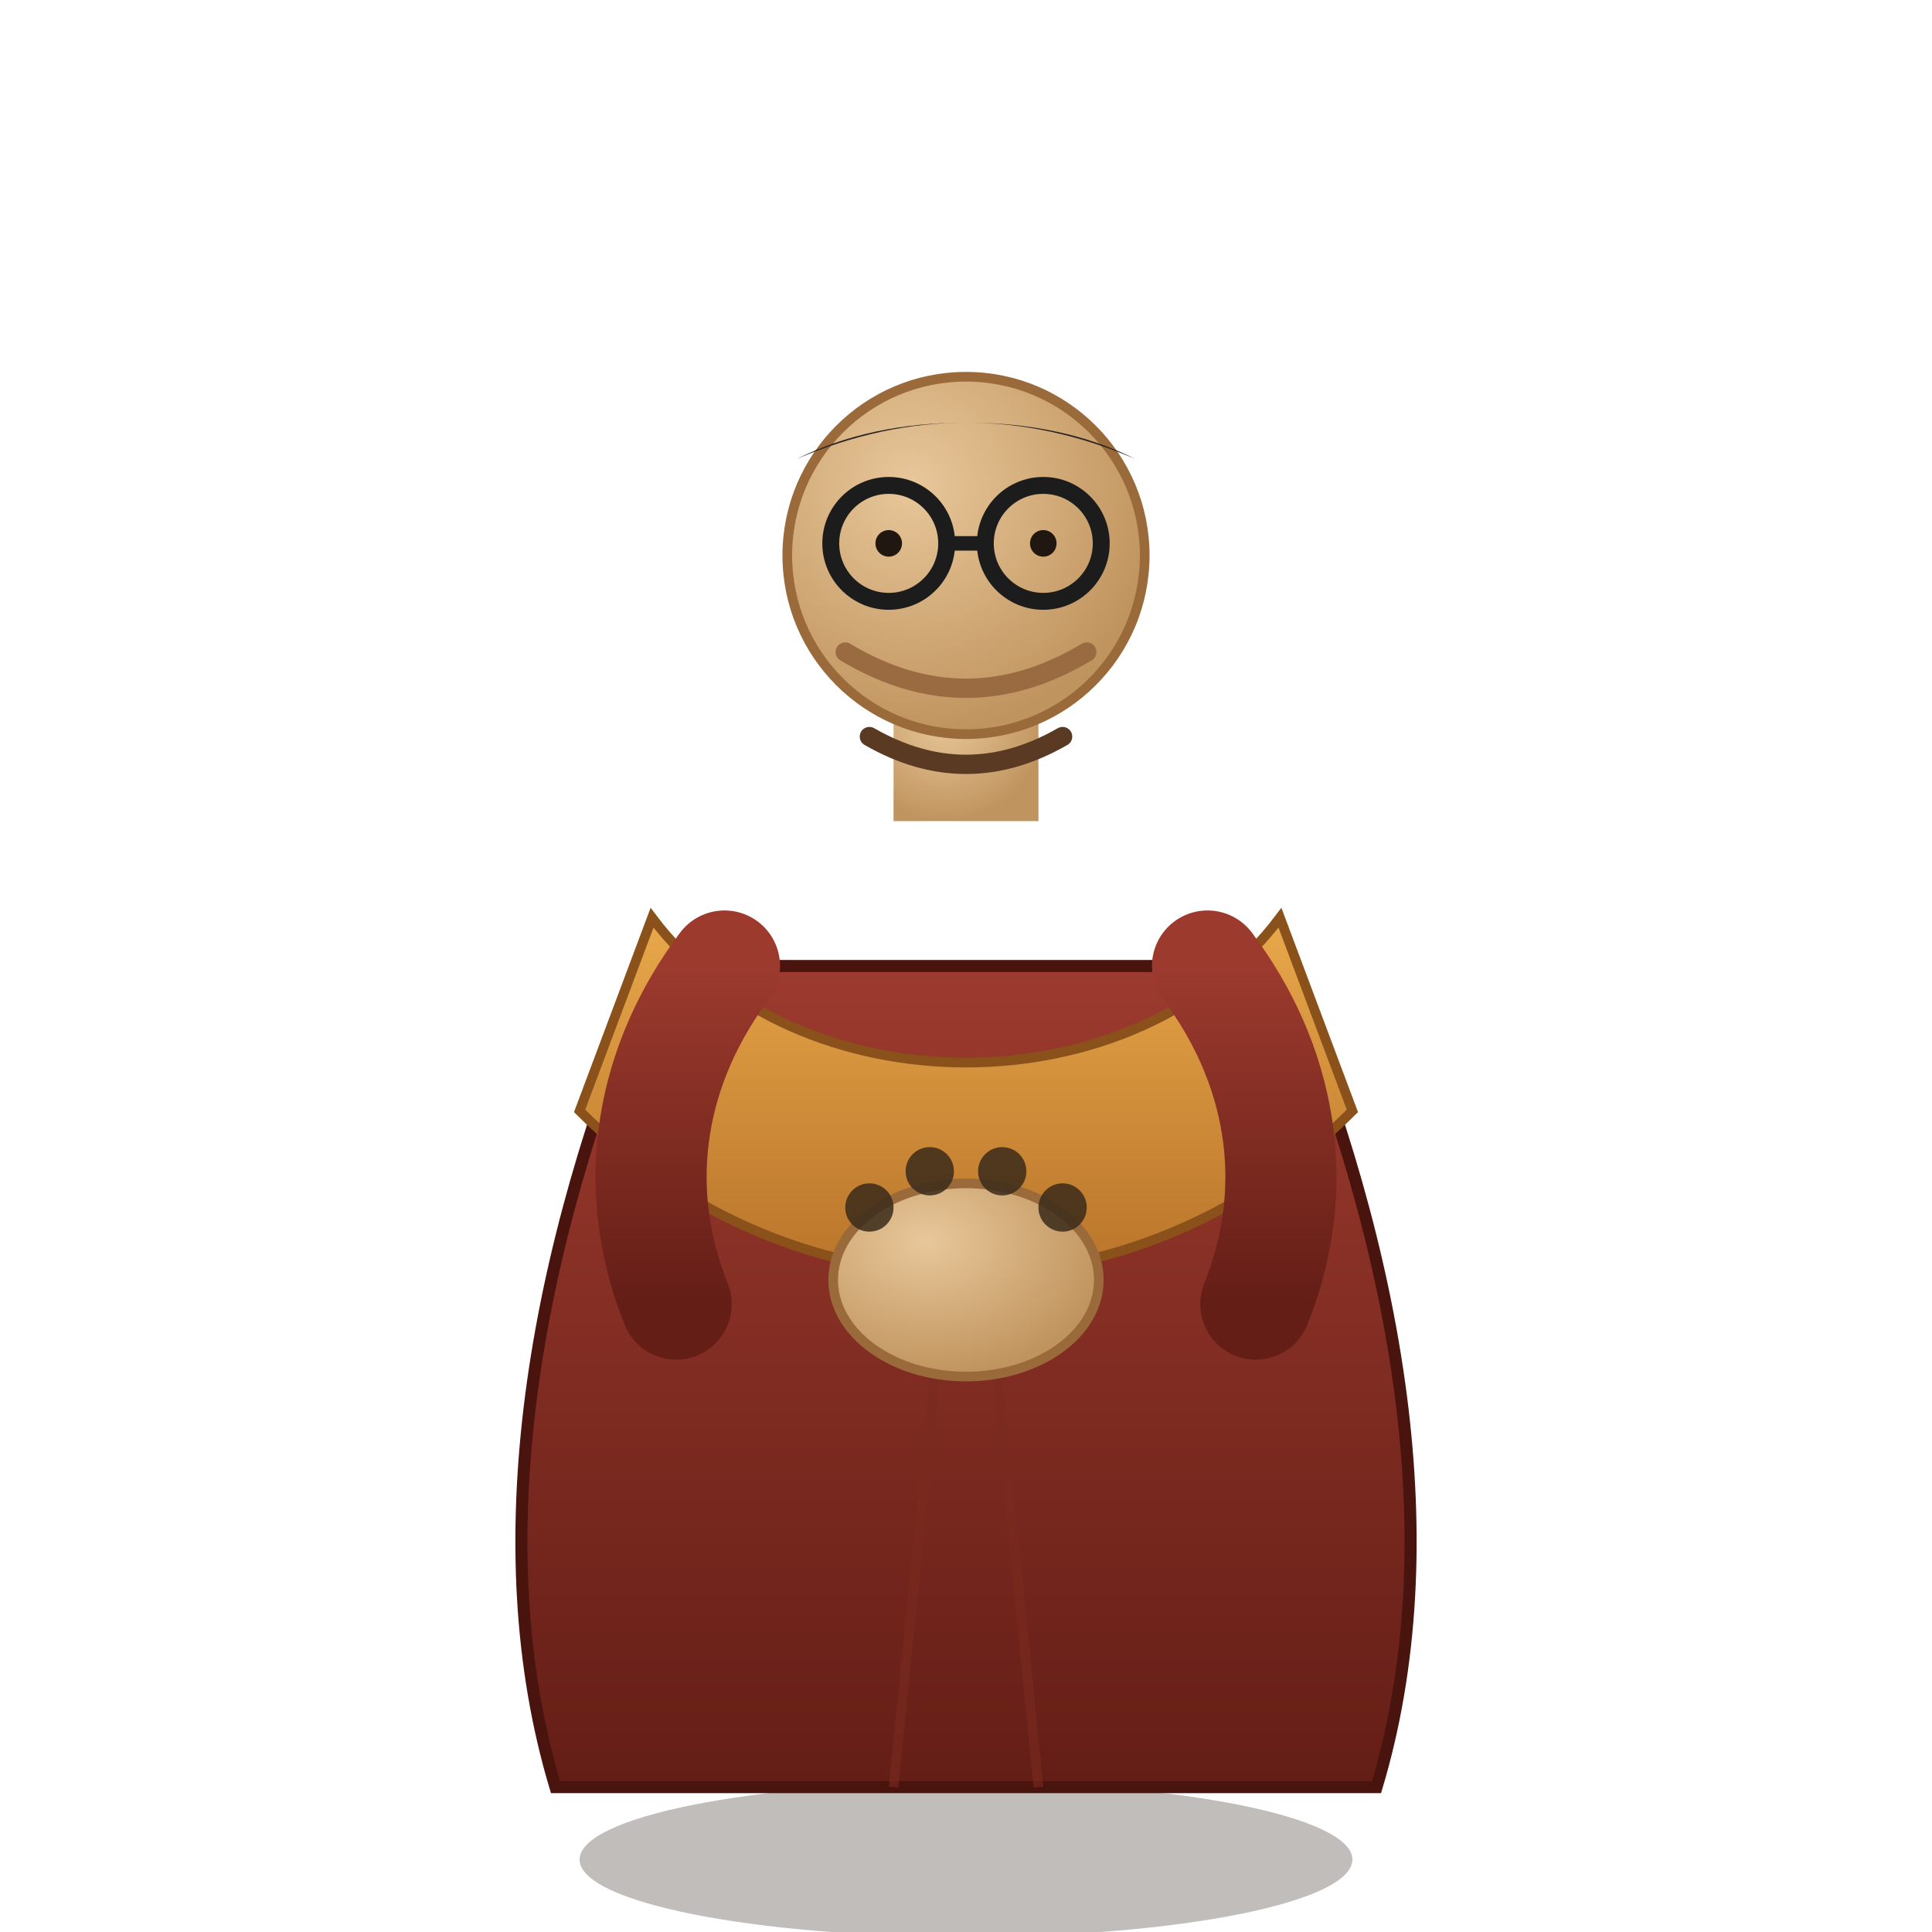
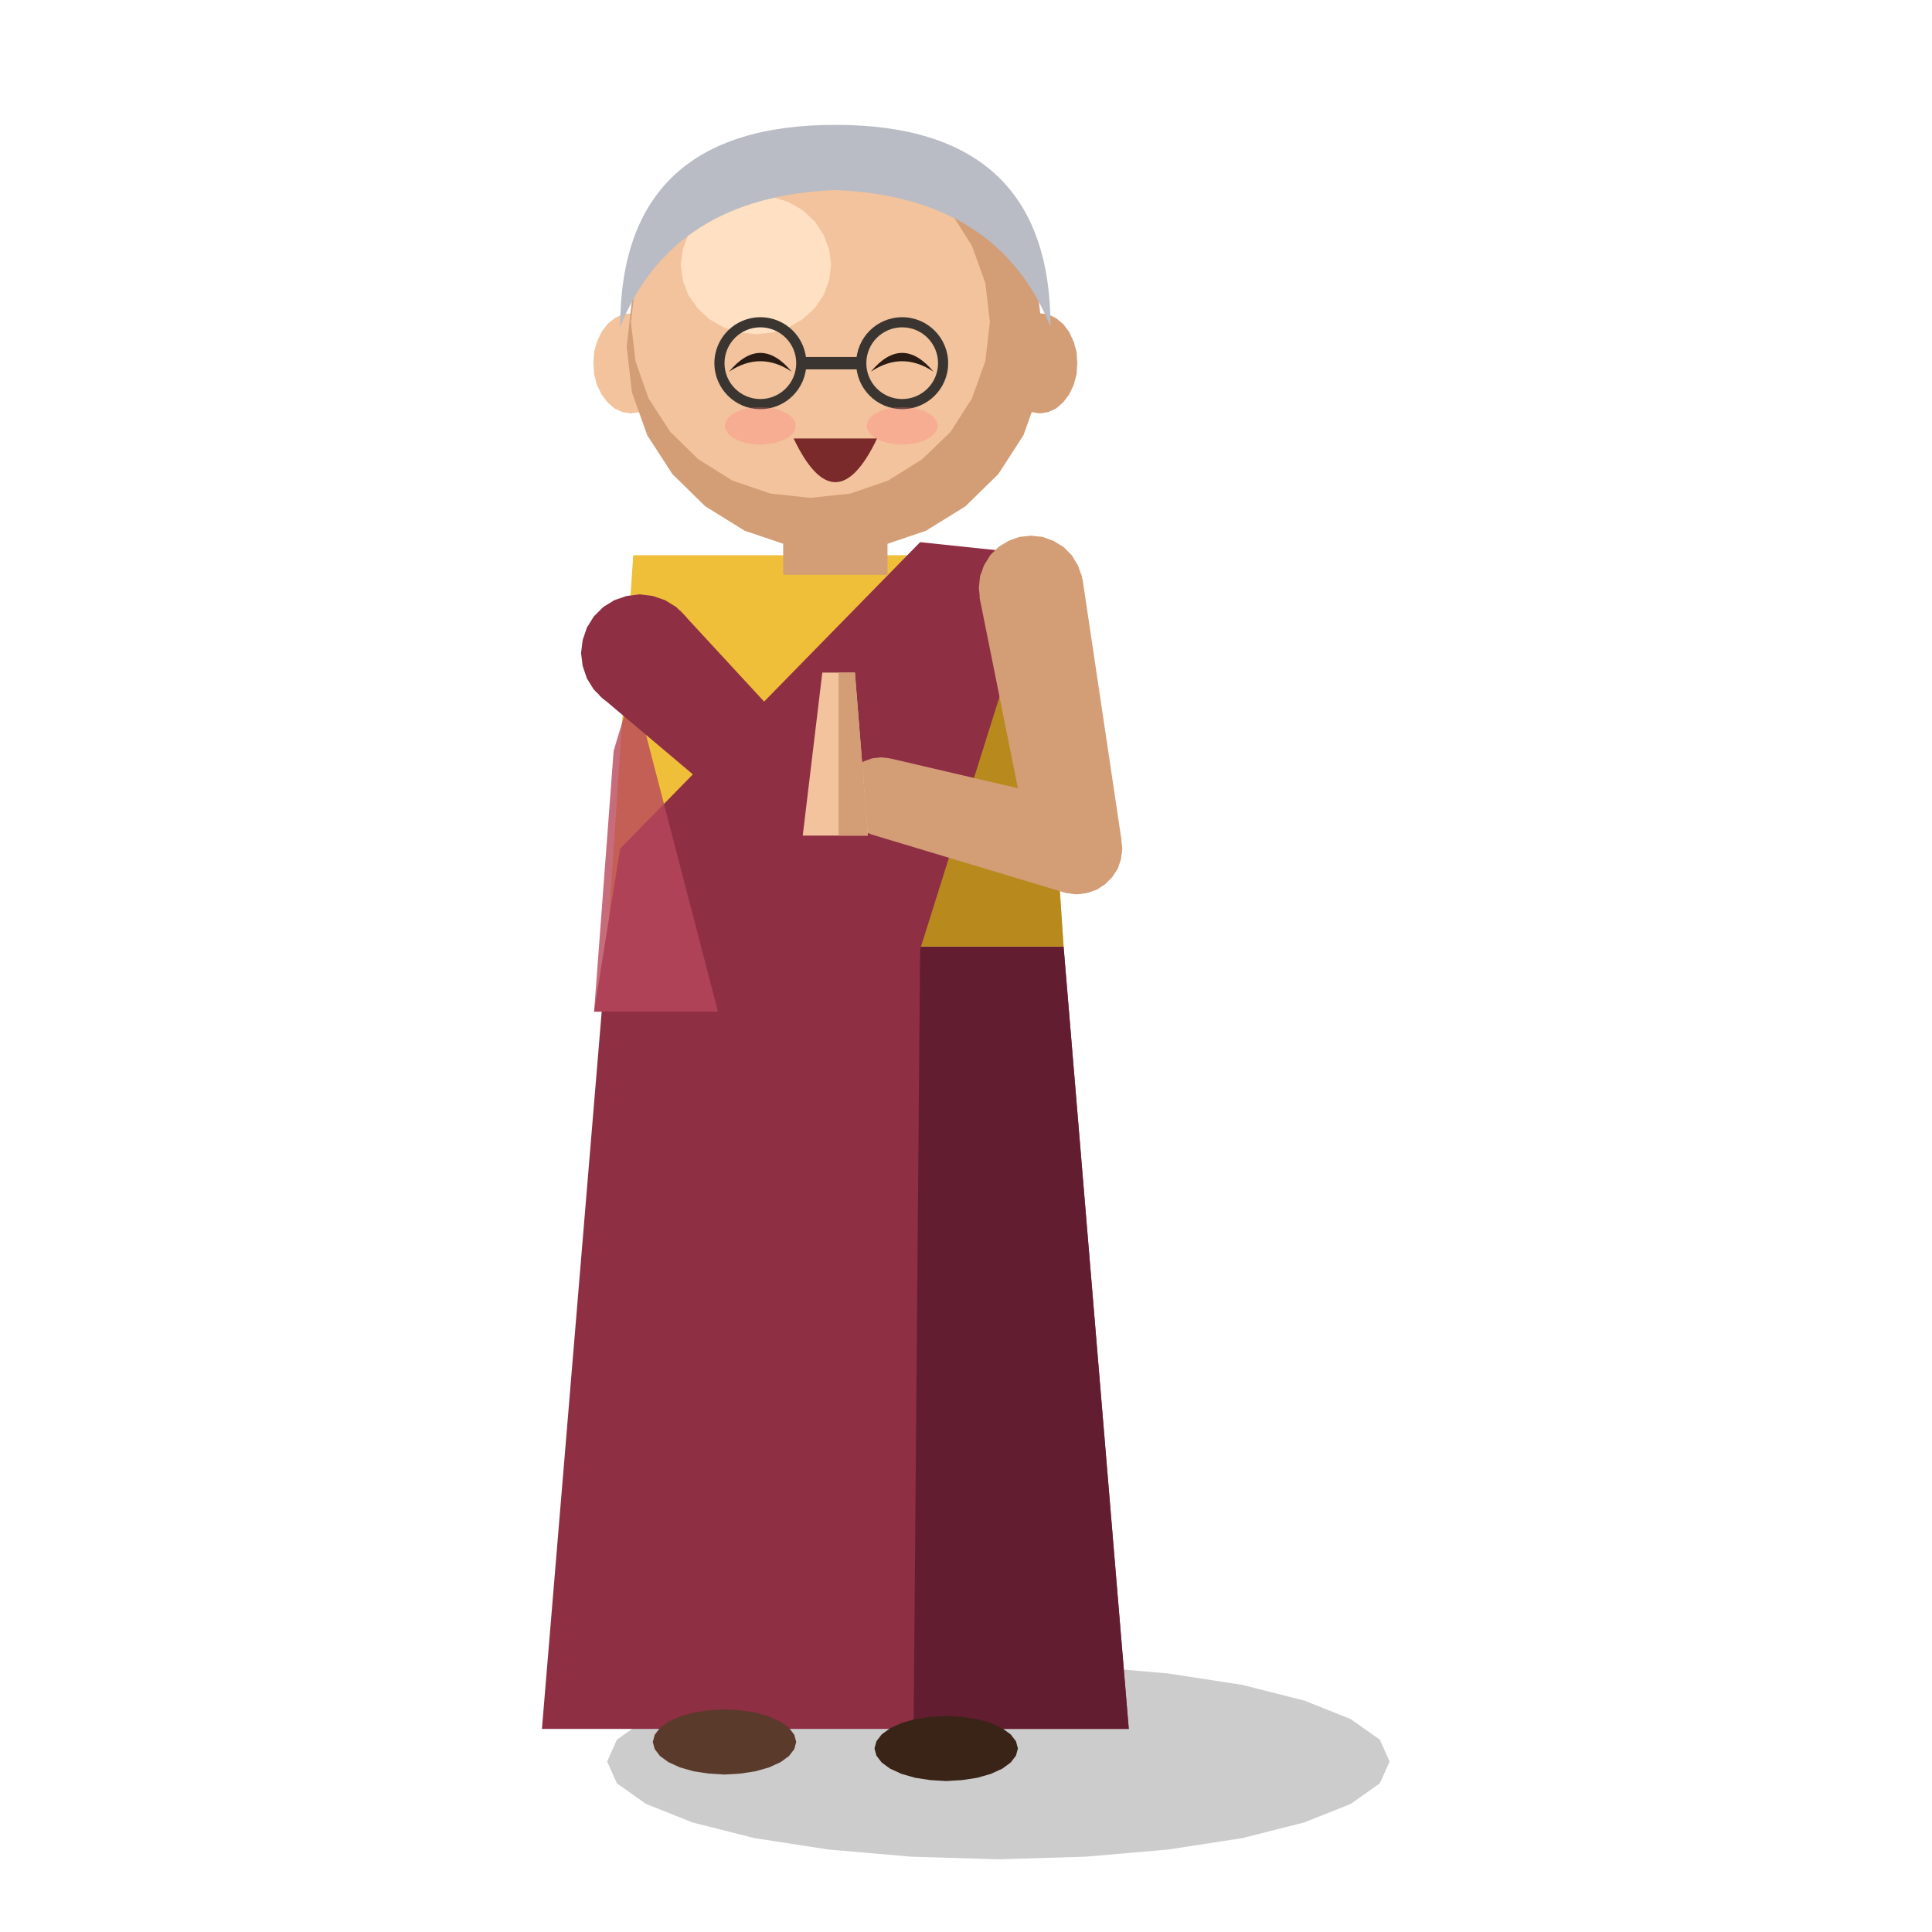
<svg xmlns="http://www.w3.org/2000/svg" viewBox="0 0 80 80">
-   <defs>
-     <linearGradient id="dlRobeMaroon" x1="0" y1="0" x2="0" y2="1">
-       <stop offset="0%" stop-color="#9c3a2e" />
-       <stop offset="100%" stop-color="#641e16" />
-     </linearGradient>
-     <linearGradient id="dlRobeSaffron" x1="0" y1="0" x2="0" y2="1">
-       <stop offset="0%" stop-color="#e8a84a" />
-       <stop offset="100%" stop-color="#b9742a" />
-     </linearGradient>
-     <radialGradient id="dlFace" cx="35%" cy="30%" r="70%">
-       <stop offset="0%" stop-color="#e8c79a" />
-       <stop offset="100%" stop-color="#c0945e" />
-     </radialGradient>
-   </defs>
-   <ellipse cx="40" cy="77" rx="16" ry="3.2" fill="#2a2016" opacity="0.3" />
-   <g>
-     <animateTransform attributeName="transform" type="rotate" values="-1 40 76;1 40 76;-1 40 76" dur="4.8s" repeatCount="indefinite" />
-     <path d="M27,40 C22,52 20,64 23,74 L57,74 C60,64 58,52 53,40 Z" fill="url(#dlRobeMaroon)" stroke="#4a140e" stroke-width="0.5" />
-     <path d="M40,44 L37,74 M40,44 L43,74" stroke="#7a2a1e" stroke-width="0.4" opacity="0.6" fill="none" />
-     <path d="M27,38 C33,46 47,46 53,38 L56,46 C47,55 33,55 24,46 Z" fill="url(#dlRobeSaffron)" stroke="#8a521a" stroke-width="0.4" />
-     <path d="M30,40 C27,44 26,49 28,54" fill="none" stroke="url(#dlRobeMaroon)" stroke-width="4.6" stroke-linecap="round" />
-     <path d="M50,40 C53,44 54,49 52,54" fill="none" stroke="url(#dlRobeMaroon)" stroke-width="4.6" stroke-linecap="round" />
-     <ellipse cx="40" cy="53" rx="5.5" ry="4" fill="url(#dlFace)" stroke="#9a6a3a" stroke-width="0.4" />
-     <g fill="#3a2a1a" opacity="0.85">
-       <circle cx="36" cy="50" r="1" />
-       <circle cx="38.5" cy="48.5" r="1" />
-       <circle cx="41.5" cy="48.5" r="1" />
-       <circle cx="44" cy="50" r="1" />
+   <g transform="translate(34.59 71.59) scale(1.35)">
+     <path d="M17 1L16.7 1.67L15.81 2.3L14.38 2.87L12.48 3.35L10.21 3.7L7.67 3.92L5 4L2.33 3.92L-0.21 3.7L-2.48 3.35L-4.38 2.87L-5.81 2.3L-6.7 1.67L-7 1L-6.7 0.33L-5.81 -0.3L-4.38 -0.87L-2.48 -1.35L-0.21 -1.7L2.33 -1.92L5 -2L7.67 -1.92L10.21 -1.7L12.48 -1.35L14.38 -0.87L15.81 -0.3L16.7 0.33Z" fill="#000000" opacity="0.2" />
+     <g>
+       <animateTransform attributeName="transform" type="rotate" values="0 0 0;0 0 0;-6 0 0;-6 0 0;0 0 0;0 0 0" keyTimes="0;.5;.62;.78;.9;1" dur="5s" repeatCount="indefinite" />
+       <path d="M-9 0L9 0L7 -24L-7 -24Z" fill="#8e2f44" />
+       <path d="M2.4 0L9 0L7 -24L2.6 -24Z" fill="#621e30" />
+       <path d="M-1.2 0.4L-1.26 0.62L-1.42 0.83L-1.68 1.02L-2.03 1.18L-2.45 1.3L-2.91 1.37L-3.4 1.4L-3.89 1.37L-4.35 1.3L-4.77 1.18L-5.12 1.02L-5.38 0.83L-5.54 0.62L-5.6 0.4L-5.54 0.18L-5.38 -0.03L-5.12 -0.22L-4.77 -0.38L-4.35 -0.5L-3.89 -0.57L-3.4 -0.6L-2.91 -0.57L-2.45 -0.5L-2.03 -0.38L-1.68 -0.22L-1.42 -0.03L-1.26 0.18Z" fill="#5a3a2a" />
+       <path d="M5.6 0.6L5.54 0.82L5.38 1.03L5.12 1.22L4.77 1.38L4.35 1.5L3.89 1.57L3.4 1.6L2.91 1.57L2.45 1.5L2.03 1.38L1.68 1.22L1.42 1.03L1.26 0.82L1.2 0.6L1.26 0.38L1.42 0.17L1.68 -0.02L2.03 -0.18L2.45 -0.3L2.91 -0.37L3.4 -0.4L3.89 -0.37L4.35 -0.3L4.77 -0.18L5.12 -0.02L5.38 0.17L5.54 0.38Z" fill="#3a2418" />
+       <path d="M-7 -24L7 -24L6.2 -36L-6.2 -36Z" fill="#f0bf3a" />
+       <path d="M2.6 -24L7 -24L6.2 -36L2.6 -36Z" fill="#b88a1e" />
+       <path d="M-7.4 -22L2 -22L6.4 -36L2.6 -36.4L-6.6 -27Z" fill="#8e2f44" />
+       <path d="M-7.4 -22L-3.6 -22L-6.2 -32L-6.8 -30Z" fill="#b8475a" opacity="0.8" />
+       <path d="M4.42 -34.72L6.02 -26.76L8.78 -27.24L7.58 -35.28Z" fill="#d39d76" />
+       <path d="M7.6 -35L7.56 -34.64L7.44 -34.31L7.25 -34L7 -33.75L6.69 -33.56L6.36 -33.44L6 -33.4L5.64 -33.44L5.31 -33.56L5 -33.75L4.75 -34L4.56 -34.31L4.44 -34.64L4.4 -35L4.44 -35.36L4.56 -35.69L4.75 -36L5 -36.25L5.31 -36.44L5.64 -36.56L6 -36.6L6.36 -36.56L6.69 -36.44L7 -36.25L7.25 -36L7.44 -35.69L7.56 -35.36Z" fill="#d39d76" />
+       <path d="M8.8 -27L8.76 -26.69L8.66 -26.39L8.49 -26.13L8.27 -25.91L8.01 -25.74L7.71 -25.64L7.4 -25.6L7.09 -25.64L6.79 -25.74L6.53 -25.91L6.31 -26.13L6.14 -26.39L6.04 -26.69L6 -27L6.04 -27.31L6.14 -27.61L6.31 -27.87L6.53 -28.09L6.79 -28.26L7.09 -28.36L7.4 -28.4L7.71 -28.36L8.01 -28.26L8.27 -28.09L8.49 -27.87L8.66 -27.61L8.76 -27.31Z" fill="#d39d76" />
+       <path d="M-7.24 -31.7L-2.37 -27.59L-0.43 -29.61L-4.76 -34.3Z" fill="#8e2f44" />
+       <path d="M-4.2 -33L-4.25 -32.6L-4.38 -32.22L-4.59 -31.88L-4.88 -31.59L-5.22 -31.38L-5.6 -31.25L-6 -31.2L-6.4 -31.25L-6.78 -31.38L-7.12 -31.59L-7.41 -31.88L-7.62 -32.22L-7.75 -32.6L-7.8 -33L-7.75 -33.4L-7.62 -33.78L-7.41 -34.12L-7.12 -34.41L-6.78 -34.62L-6.4 -34.75L-6 -34.8L-5.6 -34.75L-5.22 -34.62L-4.88 -34.41L-4.59 -34.12L-4.38 -33.78L-4.25 -33.4Z" fill="#8e2f44" />
+       <path d="M0 -28.6L-0.04 -28.29L-0.14 -27.99L-0.31 -27.73L-0.53 -27.51L-0.79 -27.34L-1.09 -27.24L-1.4 -27.2L-1.71 -27.24L-2.01 -27.34L-2.27 -27.51L-2.49 -27.73L-2.66 -27.99L-2.76 -28.29L-2.8 -28.6L-2.76 -28.91L-2.66 -29.21L-2.49 -29.47L-2.27 -29.69L-2.01 -29.86L-1.71 -29.96L-1.4 -30L-1.09 -29.96L-0.79 -29.86L-0.53 -29.69L-0.31 -29.47L-0.14 -29.21L-0.04 -28.91Z" fill="#8e2f44" />
+       <path d="M7.76 -28.35L1.71 -29.76L1.09 -27.44L7.04 -25.65Z" fill="#d39d76" />
+       <path d="M8.8 -27L8.76 -26.69L8.66 -26.39L8.49 -26.13L8.27 -25.91L8.01 -25.74L7.71 -25.64L7.4 -25.6L7.09 -25.64L6.79 -25.74L6.53 -25.91L6.31 -26.13L6.14 -26.39L6.04 -26.69L6 -27L6.04 -27.31L6.14 -27.61L6.31 -27.87L6.53 -28.09L6.79 -28.26L7.09 -28.36L7.4 -28.4L7.71 -28.36L8.01 -28.26L8.27 -28.09L8.49 -27.87L8.66 -27.61L8.76 -27.31Z" fill="#d39d76" />
+       <path d="M2.6 -28.6L2.57 -28.33L2.48 -28.08L2.34 -27.85L2.15 -27.66L1.92 -27.52L1.67 -27.43L1.4 -27.4L1.13 -27.43L0.88 -27.52L0.65 -27.66L0.46 -27.85L0.32 -28.08L0.23 -28.33L0.2 -28.6L0.23 -28.87L0.32 -29.12L0.46 -29.35L0.65 -29.54L0.88 -29.68L1.13 -29.77L1.4 -29.8L1.67 -29.77L1.92 -29.68L2.15 -29.54L2.34 -29.35L2.48 -29.12L2.57 -28.87Z" fill="#d39d76" />
+       <path d="M-1 -27.4L1 -27.4L0.6 -32.4L-0.4 -32.4Z" fill="#f2c39c" />
+       <path d="M0.1 -27.4L1 -27.4L0.6 -32.4L0.1 -32.4Z" fill="#d39d76" />
+       <path d="M-1.6 -37L1.6 -37L1.6 -35.4L-1.6 -35.4Z" fill="#d39d76" />
+       <g>
+         <animateTransform attributeName="transform" type="rotate" values="0 0 -36.4;0 0 -36.4;-8 0 -36.4;-8 0 -36.4;0 0 -36.4;0 0 -36.4" keyTimes="0;.5;.62;.78;.9;1" dur="5s" repeatCount="indefinite" />
+         <path d="M-5.12 -41.89L-5.15 -41.55L-5.23 -41.22L-5.37 -40.93L-5.55 -40.69L-5.77 -40.5L-6.02 -40.39L-6.27 -40.35L-6.53 -40.39L-6.77 -40.5L-6.99 -40.69L-7.17 -40.93L-7.31 -41.22L-7.4 -41.55L-7.42 -41.89L-7.4 -42.23L-7.31 -42.55L-7.17 -42.85L-6.99 -43.09L-6.77 -43.27L-6.53 -43.39L-6.27 -43.42L-6.02 -43.39L-5.77 -43.27L-5.55 -43.09L-5.37 -42.85L-5.23 -42.55L-5.15 -42.23Z" fill="#f2c39c" />
+         <path d="M7.42 -41.89L7.4 -41.55L7.31 -41.22L7.17 -40.93L6.99 -40.69L6.77 -40.5L6.53 -40.39L6.27 -40.35L6.02 -40.39L5.77 -40.5L5.55 -40.69L5.37 -40.93L5.23 -41.22L5.15 -41.55L5.12 -41.89L5.15 -42.23L5.23 -42.55L5.37 -42.85L5.55 -43.09L5.77 -43.27L6.02 -43.39L6.27 -43.42L6.53 -43.39L6.77 -43.27L6.99 -43.09L7.17 -42.85L7.31 -42.55L7.4 -42.23Z" fill="#d39d76" />
+         <path d="M6.4 -42.4L6.24 -41L5.77 -39.68L5 -38.49L3.99 -37.5L2.78 -36.75L1.42 -36.29L0 -36.13L-1.42 -36.29L-2.78 -36.75L-3.99 -37.5L-5 -38.49L-5.77 -39.68L-6.24 -41L-6.4 -42.4L-6.24 -43.8L-5.77 -45.12L-5 -46.31L-3.99 -47.3L-2.78 -48.05L-1.42 -48.51L-0 -48.67L1.42 -48.51L2.78 -48.05L3.99 -47.3L5 -46.31L5.77 -45.12L6.24 -43.8Z" fill="#d39d76" />
+         <path d="M4.74 -43.15L4.6 -41.95L4.19 -40.81L3.54 -39.79L2.66 -38.94L1.62 -38.29L0.46 -37.89L-0.77 -37.76L-1.99 -37.89L-3.16 -38.29L-4.2 -38.94L-5.07 -39.79L-5.73 -40.81L-6.13 -41.95L-6.27 -43.15L-6.13 -44.35L-5.73 -45.49L-5.07 -46.52L-4.2 -47.37L-3.16 -48.01L-1.99 -48.41L-0.77 -48.55L0.46 -48.41L1.62 -48.01L2.66 -47.37L3.54 -46.52L4.19 -45.49L4.6 -44.35Z" fill="#f2c39c" />
+         <path d="M-0.13 -44.91L-0.19 -44.43L-0.36 -43.98L-0.63 -43.58L-1 -43.24L-1.43 -42.99L-1.92 -42.83L-2.43 -42.78L-2.94 -42.83L-3.43 -42.99L-3.87 -43.24L-4.23 -43.58L-4.51 -43.98L-4.68 -44.43L-4.74 -44.91L-4.68 -45.38L-4.51 -45.83L-4.23 -46.24L-3.87 -46.58L-3.43 -46.83L-2.94 -46.99L-2.43 -47.04L-1.92 -46.99L-1.43 -46.83L-1 -46.58L-0.63 -46.24L-0.36 -45.83L-0.19 -45.38Z" fill="#ffe0c2" />
+         <path d="M-3.26 -41.63Q-2.3 -42.78 -1.34 -41.63Q-2.3 -42.27 -3.26 -41.63Z" fill="#2a1b14" />
+         <path fill="#3a3530" fill-rule="evenodd" d="M-3.71 -41.89a1.41 1.41 0 1 0 2.82 0a1.41 1.41 0 1 0 -2.82 0ZM-3.40 -41.89a1.10 1.10 0 1 0 2.20 0a1.10 1.10 0 1 0 -2.20 0Z" />
+         <path d="M1.09 -41.63Q2.05 -42.78 3.01 -41.63Q2.05 -42.27 1.09 -41.63Z" fill="#2a1b14" />
+         <path fill="#3a3530" fill-rule="evenodd" d="M0.64 -41.89a1.41 1.41 0 1 0 2.82 0a1.41 1.41 0 1 0 -2.82 0ZM0.95 -41.89a1.10 1.10 0 1 0 2.20 0a1.10 1.10 0 1 0 -2.20 0Z" />
+         <path d="M-1.02 -42.08L0.77 -42.08L0.77 -41.7L-1.02 -41.7Z" fill="#3a3530" />
+         <path d="M-1.22 -39.97L-1.24 -39.84L-1.32 -39.72L-1.45 -39.61L-1.63 -39.52L-1.83 -39.45L-2.06 -39.41L-2.3 -39.39L-2.55 -39.41L-2.78 -39.45L-2.98 -39.52L-3.15 -39.61L-3.28 -39.72L-3.36 -39.84L-3.39 -39.97L-3.36 -40.1L-3.28 -40.22L-3.15 -40.33L-2.98 -40.42L-2.78 -40.49L-2.55 -40.53L-2.3 -40.54L-2.06 -40.53L-1.83 -40.49L-1.63 -40.42L-1.45 -40.33L-1.32 -40.22L-1.24 -40.1Z" fill="#ff7a7a" opacity="0.3" />
+         <path d="M3.14 -39.97L3.11 -39.84L3.03 -39.72L2.9 -39.61L2.73 -39.52L2.52 -39.45L2.29 -39.41L2.05 -39.39L1.81 -39.41L1.58 -39.45L1.37 -39.52L1.2 -39.61L1.07 -39.72L0.99 -39.84L0.96 -39.97L0.99 -40.1L1.07 -40.22L1.2 -40.33L1.37 -40.42L1.58 -40.49L1.81 -40.53L2.05 -40.54L2.29 -40.53L2.52 -40.49L2.73 -40.42L2.9 -40.33L3.03 -40.22L3.11 -40.1Z" fill="#ff7a7a" opacity="0.3" />
+         <path d="M-1.28 -39.58Q0 -36.9 1.28 -39.58Z" fill="#7a2a2a" />
+         <path d="M-6.6 -43Q-6.6 -49.2 0 -49.2Q6.6 -49.2 6.6 -43Q5 -47 0 -47.2Q-5 -47 -6.6 -43Z" fill="#b9bcc4" />
+       </g>
    </g>
-     <rect x="37" y="28" width="6" height="6" fill="url(#dlFace)" />
-     <circle cx="40" cy="23" r="7.4" fill="url(#dlFace)" stroke="#9a6a3a" stroke-width="0.4" />
-     <path d="M33,19 Q40,16 47,19 Q44,17.5 40,17.5 Q36,17.5 33,19 Z" fill="#2a2420" />
-     <circle cx="36.8" cy="22.5" r="2.4" fill="none" stroke="#1c1c1c" stroke-width="0.7" />
-     <circle cx="43.2" cy="22.5" r="2.4" fill="none" stroke="#1c1c1c" stroke-width="0.7" />
-     <line x1="39.2" y1="22.5" x2="40.8" y2="22.5" stroke="#1c1c1c" stroke-width="0.6" />
-     <circle cx="36.8" cy="22.5" r="0.55" fill="#201810" />
-     <circle cx="43.2" cy="22.5" r="0.55" fill="#201810" />
-     <path d="M35,27 Q40,30 45,27" stroke="#9a6a40" stroke-width="0.8" fill="none" stroke-linecap="round" />
-     <path d="M36,30.5 Q40,32.8 44,30.5" stroke="#5a3a22" stroke-width="0.8" fill="none" stroke-linecap="round" />
  </g>
</svg>
